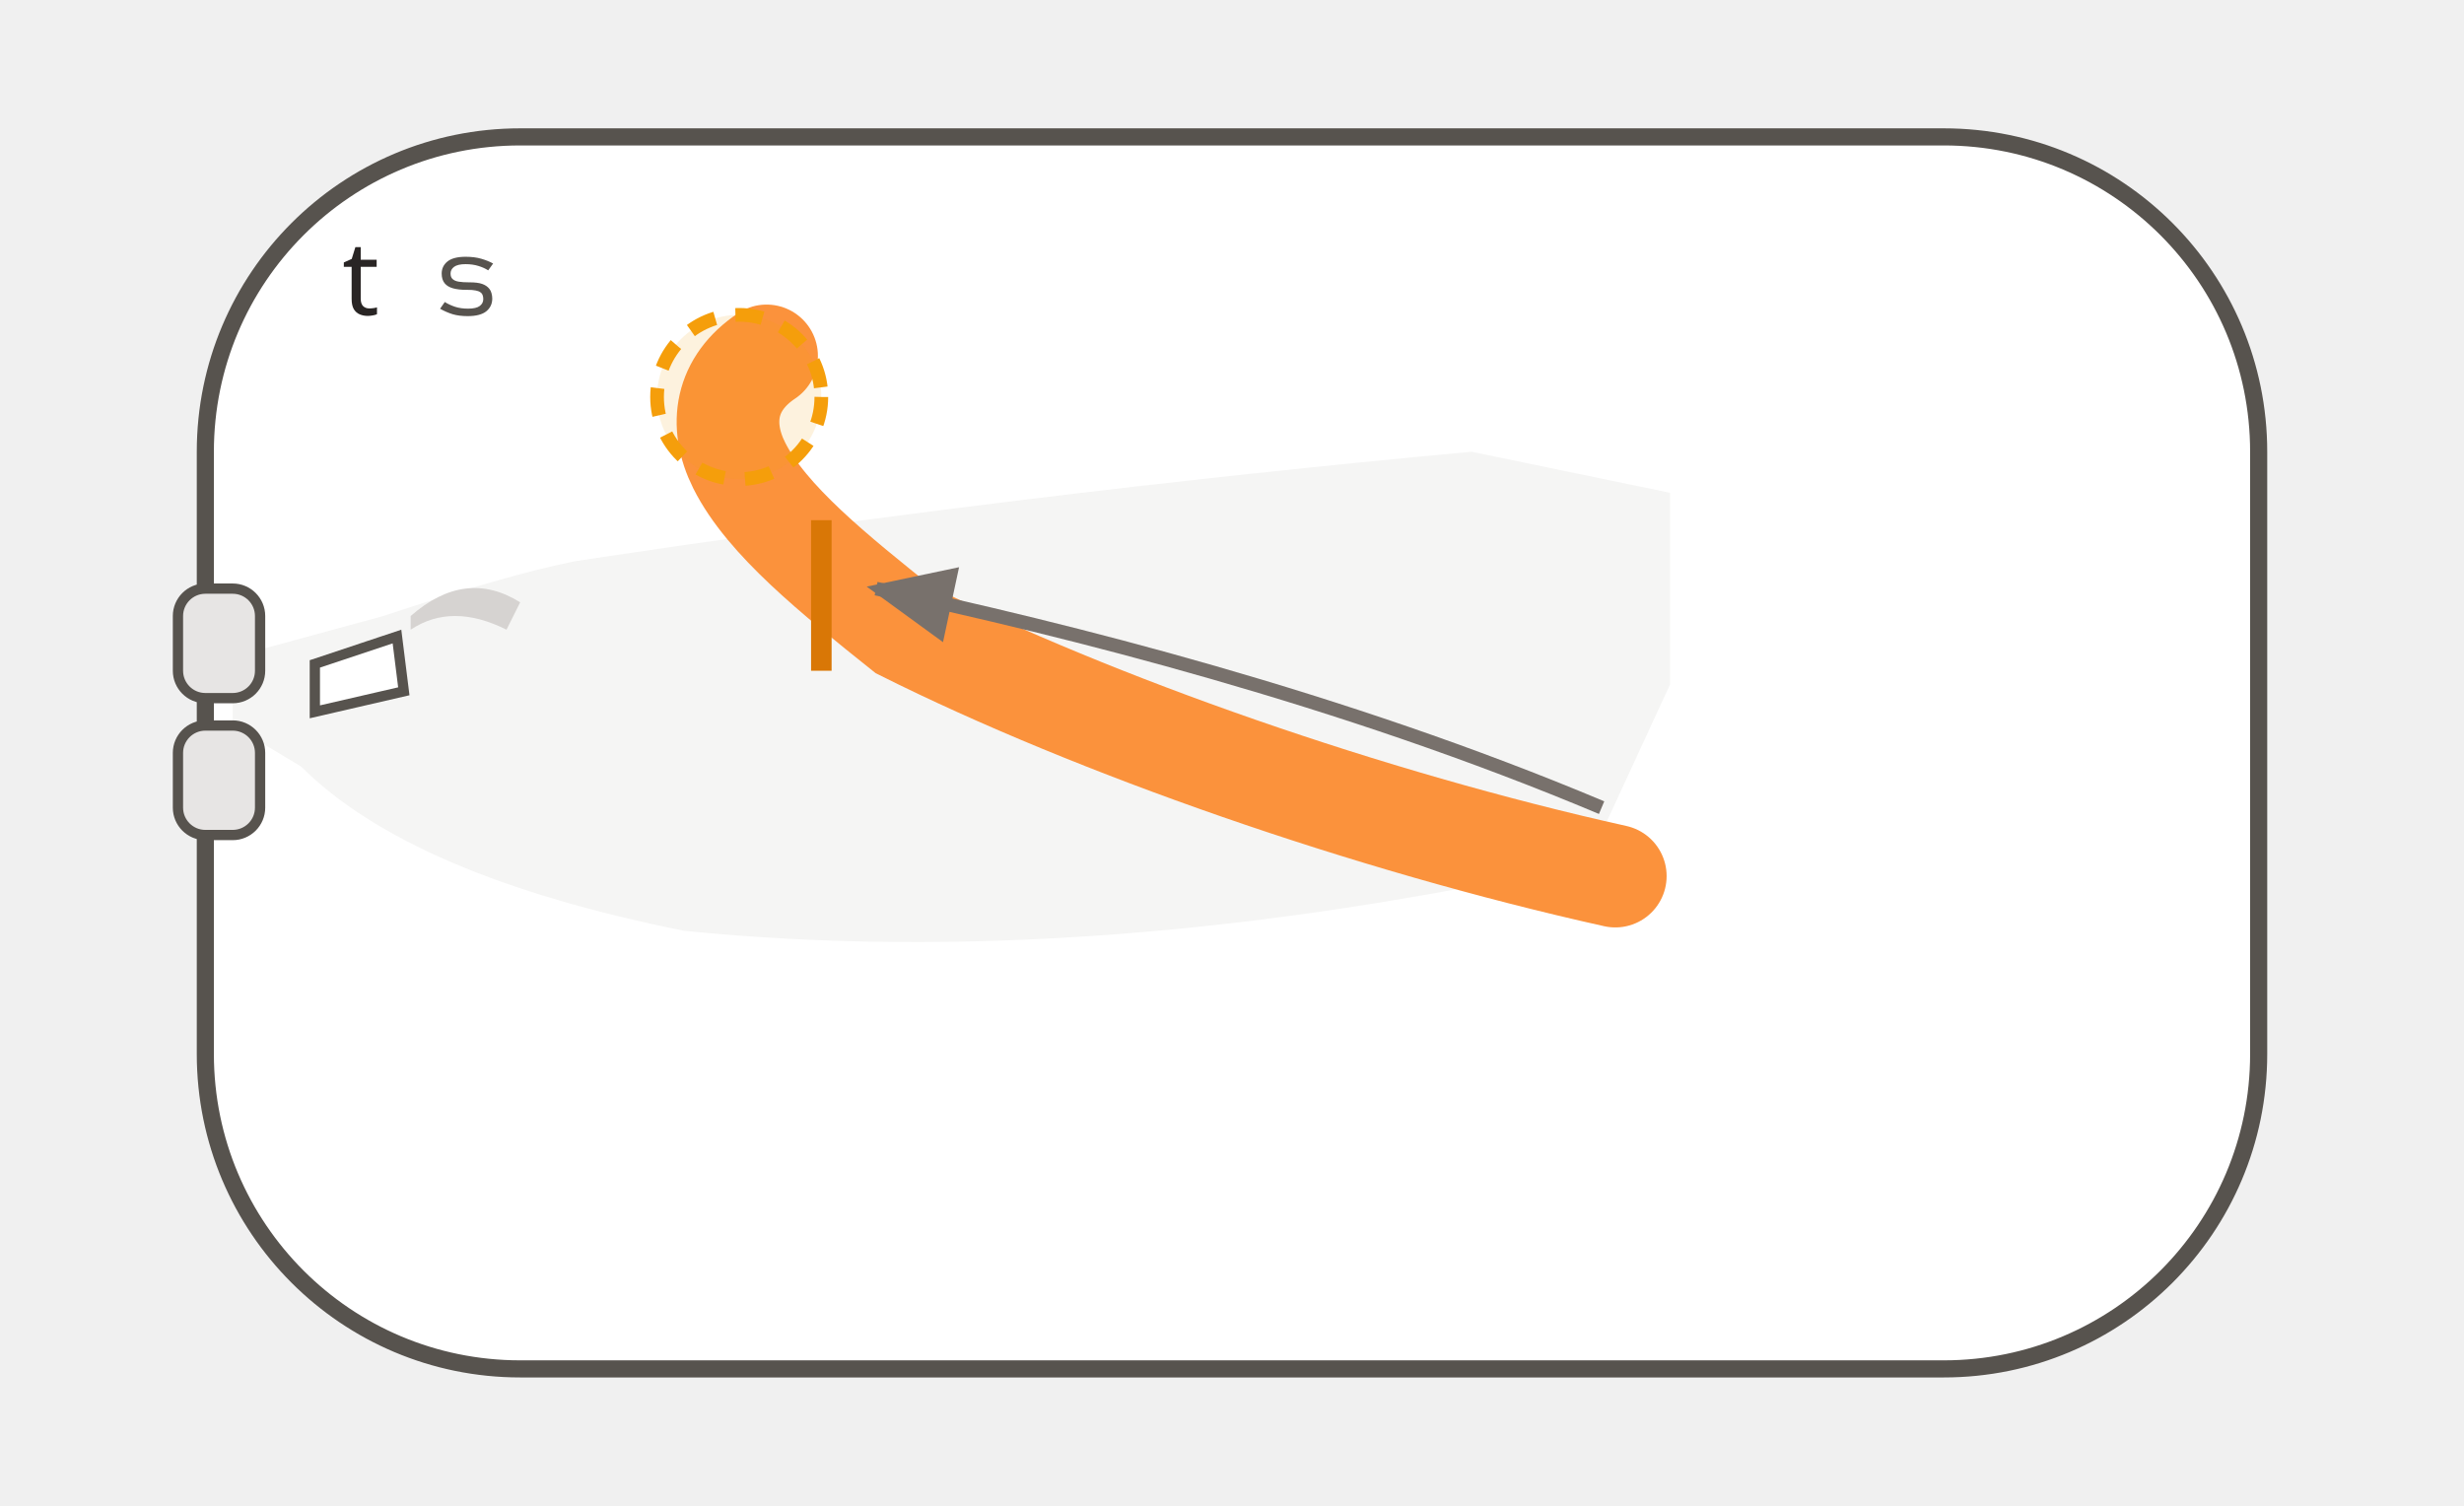
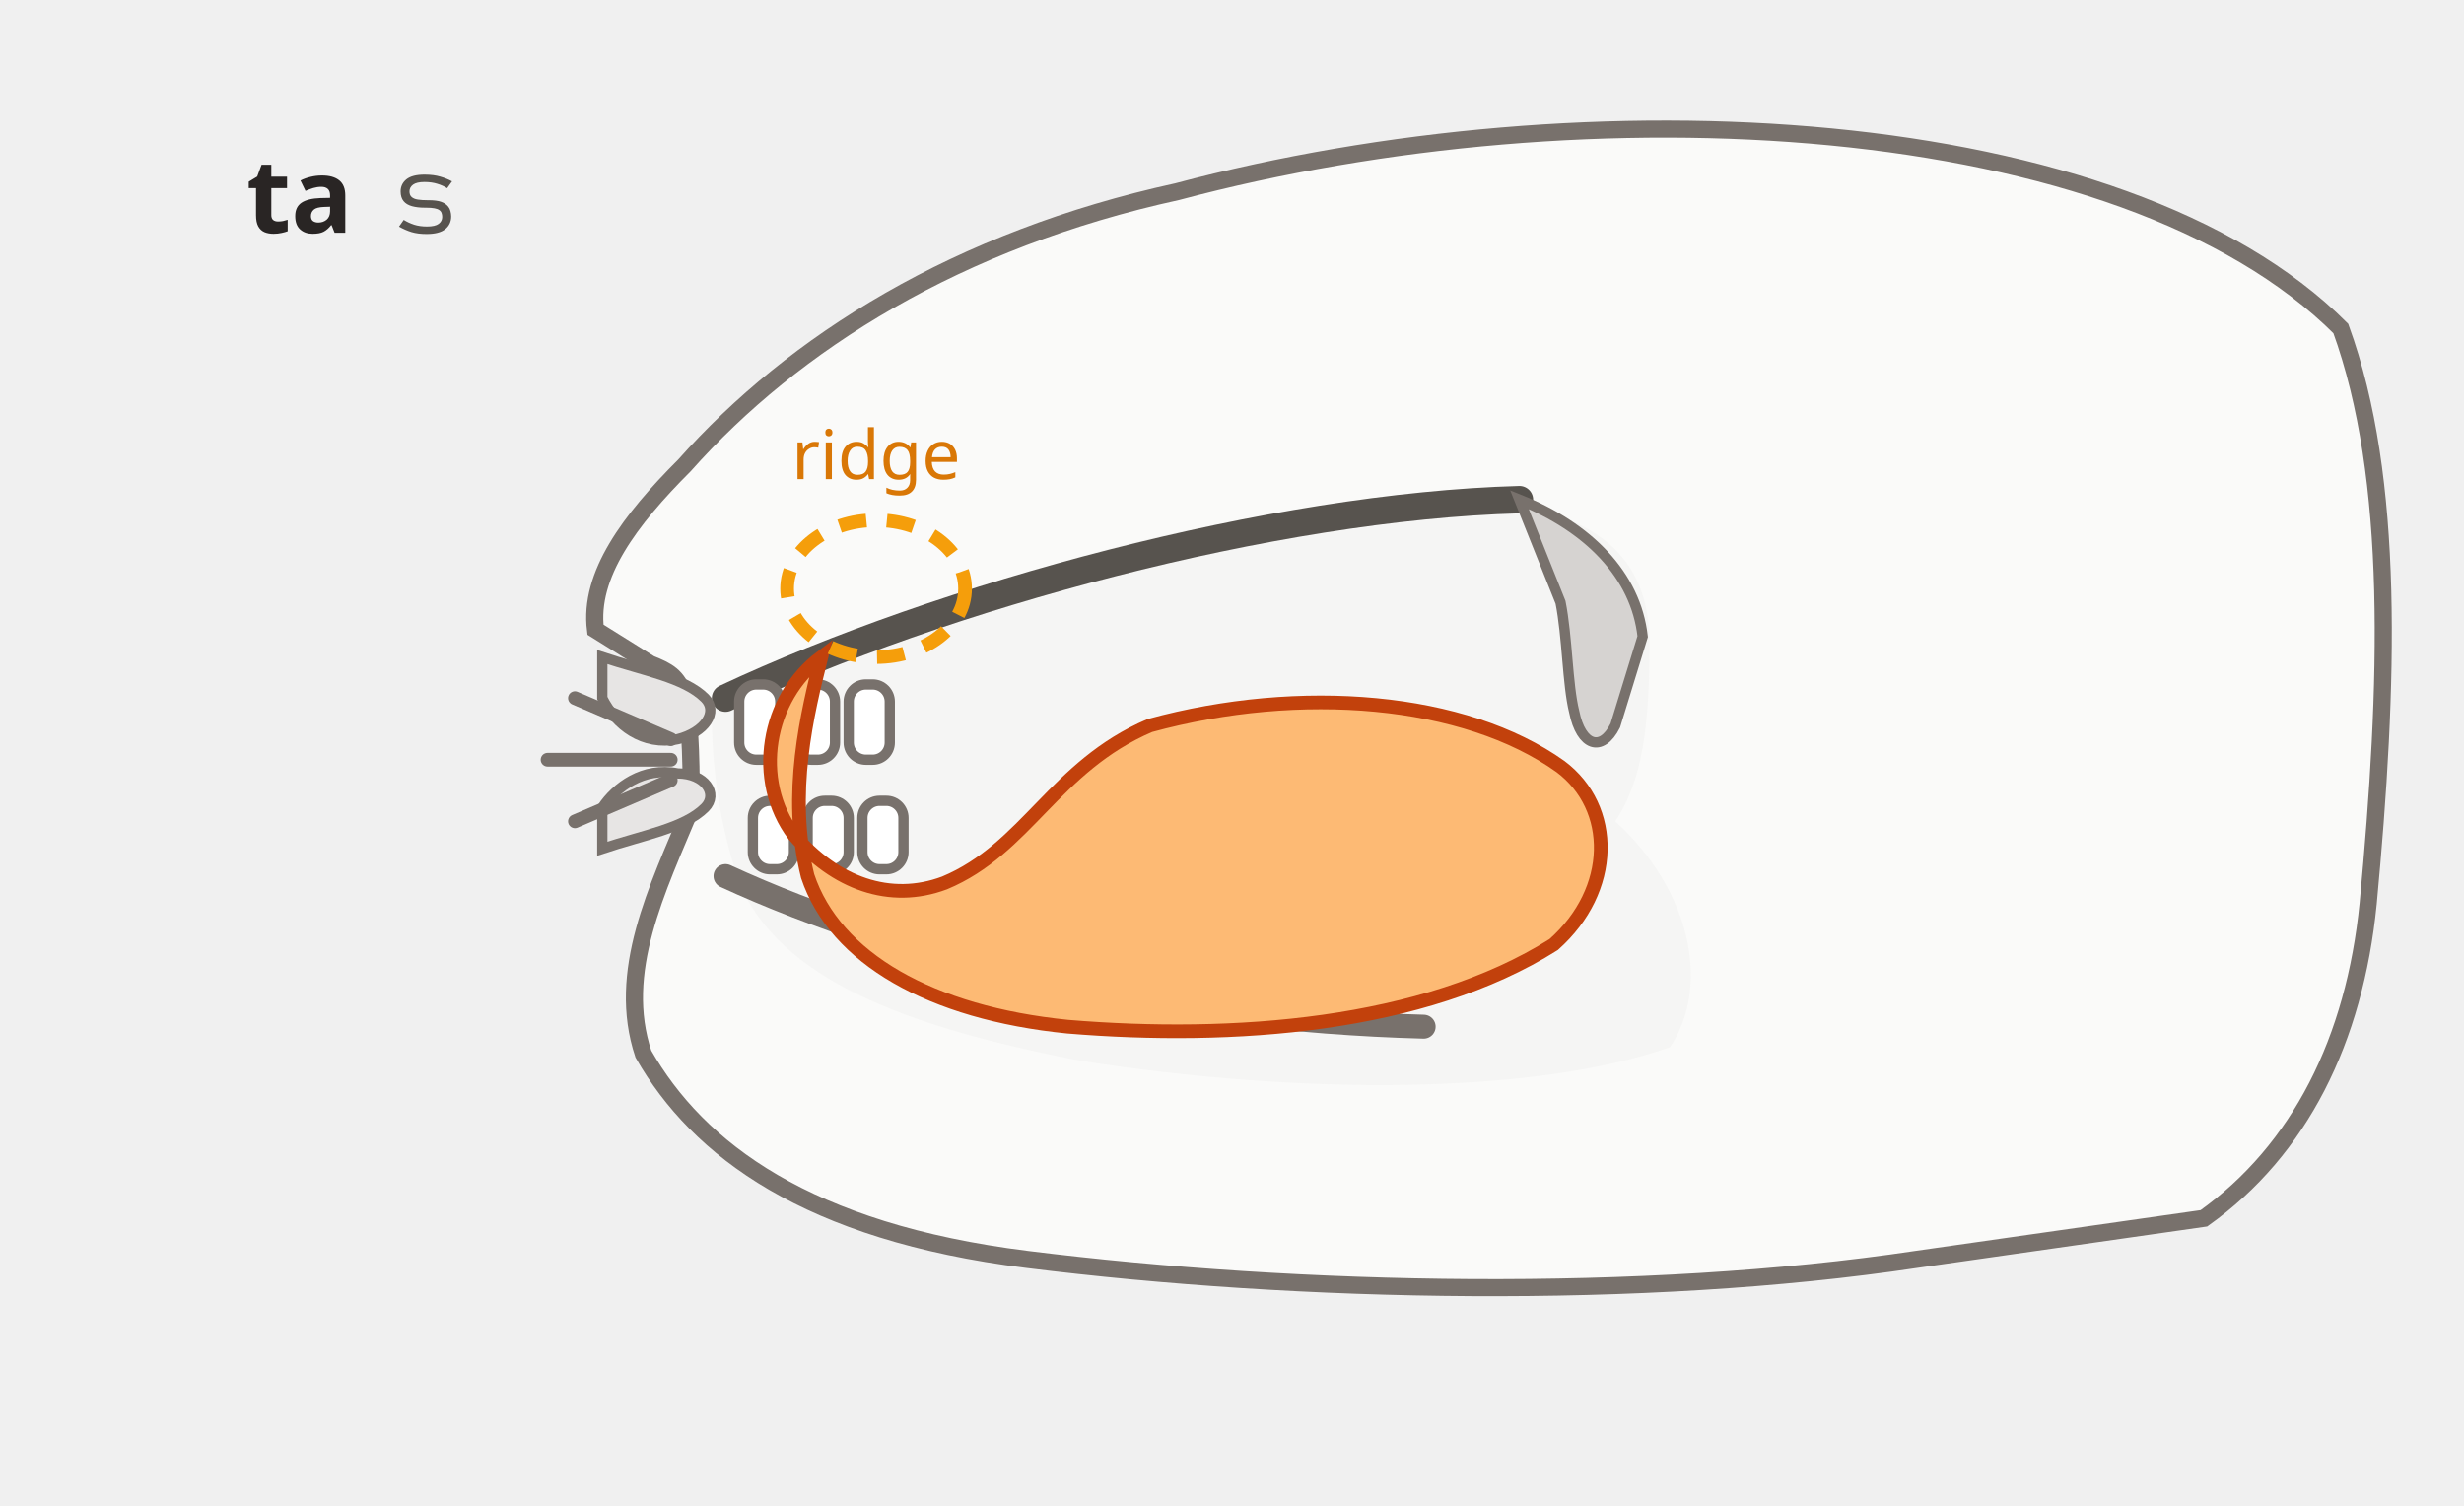
<svg xmlns="http://www.w3.org/2000/svg" viewBox="0 0 360 220" role="img">
-   <defs>
-     <marker id="arr" viewBox="0 0 10 10" refX="8" refY="4" markerWidth="7" markerHeight="7" orient="auto-start-reverse">
-       <path d="M0,0 L9,4 L0,8 z" fill="#78716c" />
-     </marker>
-   </defs>
-   <rect x="30" y="20" width="300" height="180" rx="46" fill="#ffffff" stroke="#57534e" stroke-width="2.5" />
-   <path d="M34,96 L56,90 Q74,84 84,82 Q150,72 215,66 L244,72 L244,100 L232,126 Q160,142 100,136 Q60,128 44,112 L34,106 Z" fill="#f5f5f4" />
-   <rect x="26" y="86" width="12" height="16" rx="4" fill="#e7e5e4" stroke="#57534e" stroke-width="1.5" />
-   <rect x="26" y="106" width="12" height="16" rx="4" fill="#e7e5e4" stroke="#57534e" stroke-width="1.5" />
-   <path d="M46,97 L58,93 L59,101 L46,104 Z" fill="#ffffff" stroke="#57534e" stroke-width="1.5" />
-   <path d="M60,90 Q68,83 76,88 L74,92 Q66,88 60,92 Z" fill="#d6d3d1" />
-   <path d="M236,128 C200,120 160,106 132,92 C122,84 112,76 108,68 C105,62 106,56 112,52" fill="none" stroke="#fb923c" stroke-width="15" stroke-linecap="round" />
-   <circle cx="108" cy="58" r="12" fill="#f59e0b22" stroke="#f59e0b" stroke-width="2" stroke-dasharray="4 3" />
-   <path d="M234,118 C196,102 156,92 128,86" fill="none" stroke="#78716c" stroke-width="2" marker-end="url(#arr)" />
-   <line x1="120" y1="76" x2="120" y2="98" stroke="#d97706" stroke-width="3" />
-   <text x="50" y="46" font-family="system-ui, sans-serif" font-size="15" fill="#292524">t</text>
-   <text x="64" y="46" font-family="'Noto Sans Malayalam', system-ui, sans-serif" font-size="15" fill="#57534e">ട</text>
+   <style>
+     .head { fill: #fafaf9; stroke: #78716c; stroke-width: 2.5 }
+     .cavity { fill: #f5f5f4 }
+     .palate { fill: none; stroke: #57534e; stroke-width: 4; stroke-linecap: round }
+     .velum { fill: #d6d3d1; stroke: #78716c; stroke-width: 1.5 }
+     .teeth { fill: #ffffff; stroke: #78716c; stroke-width: 1.5 }
+     .lip { fill: #e7e5e4; stroke: #78716c; stroke-width: 1.5 }
+     .jaw-line { fill: none; stroke: #78716c; stroke-width: 3.5; stroke-linecap: round }
+     .tongue { fill: #fdba74; stroke: #c2410c; stroke-width: 2 }
+     .air { fill: none; stroke: #78716c; stroke-width: 2; stroke-dasharray: 5 4 }
+     .air-head { fill: #78716c }
+     .zone { fill: none; stroke: #f59e0b; stroke-width: 2; stroke-dasharray: 4 3 }
+     .zone-label { font: 10px system-ui, sans-serif; fill: #d97706 }
+     .puff { fill: none; stroke: #78716c; stroke-width: 2; stroke-linecap: round }
+     .sound { font: 600 15px system-ui, sans-serif; fill: #292524 }
+     .sound-ml { font: 15px 'Noto Sans Malayalam', system-ui, sans-serif; fill: #57534e }
+     @media (prefers-color-scheme: dark) {
+       .head { fill: #1c1917; stroke: #a8a29e }
+       .cavity { fill: #292524 }
+       .palate { stroke: #a8a29e }
+       .velum { fill: #44403c; stroke: #a8a29e }
+       .teeth { fill: #44403c; stroke: #a8a29e }
+       .lip { fill: #44403c; stroke: #a8a29e }
+       .jaw-line { stroke: #a8a29e }
+       .tongue { fill: #c2410c; stroke: #fdba74 }
+       .air, .puff { stroke: #a8a29e }
+       .air-head { fill: #a8a29e }
+       .zone { stroke: #fbbf24 }
+       .zone-label { fill: #fbbf24 }
+       .sound { fill: #fafaf9 }
+       .sound-ml { fill: #d6d3d1 }
+     }
+     @media (prefers-reduced-motion: no-preference) {
+       .tongue {
+         animation: tap 3s ease-in-out infinite;
+         transform-origin: 150px 122px;
+       }
+       @keyframes tap {
+         0%, 10% { transform: translate(12px, 26px) rotate(26deg) }
+         35%, 50% { transform: none }
+         68%, 100% { transform: translate(12px, 26px) rotate(26deg) }
+       }
+       .puff { animation: burst 3s ease-in-out infinite }
+       @keyframes burst {
+         0%, 48% { opacity: 0 }
+         58% { opacity: 1 }
+         75% { opacity: 0 }
+         100% { opacity: 0 }
+       }
+     }
+   </style>
+   <path class="head" d="M342 48 C310 16 232 12 172 28 C140 35 116 50 100 68 C92 76 86 84 87 92 L95 97 C100 99 101 100 101 118 C96 130 90 142 94 154 C102 168 118 180 150 184 C190 189 240 190 280 184 L322 178 C336 168 344 152 346 132 C349 100 350 70 342 48 Z" />
+   <path class="cavity" d="M104 104 C130 88 174 73 214 73 C234 74 241 82 241 94 C241 106 240 114 236 120 C247 130 250 144 244 153 C224 160 190 160 158 155 C132 150 114 143 108 129 C105 120 104 112 104 104 Z" />
+   <path class="palate" d="M106 102 C138 87 186 74 222 73" />
+   <path class="velum" d="M222 73 C232 77 239 84 240 93 L236 106 C234 110 231 109 230 104 C229 100 229 93 228 88 Z" />
+   <rect class="teeth" x="108" y="100" width="6" height="11" rx="2.5" />
+   <rect class="teeth" x="116" y="100" width="6" height="11" rx="2.5" />
+   <rect class="teeth" x="124" y="100" width="6" height="11" rx="2.5" />
+   <path class="jaw-line" d="M106 128 C132 140 170 149 208 150" />
+   <rect class="teeth" x="110" y="117" width="6" height="10" rx="2.5" />
+   <rect class="teeth" x="118" y="117" width="6" height="10" rx="2.5" />
+   <rect class="teeth" x="126" y="117" width="6" height="10" rx="2.5" />
+   <path class="lip" d="M88 96 C94 98 100 99 103 102 C105 104 103 107 99 108 C94 109 90 106 88 102 Z" />
+   <path class="lip" d="M88 124 C94 122 100 121 103 118 C105 116 103 113 99 113 C94 112 90 115 88 118 Z" />
+   <g class="tongue">
+     <path d="M120 96 C112 102 110 114 116 122 C122 129 130 132 138 129 C150 124 154 112 168 106 C190 100 214 102 228 112 C236 118 236 130 227 138 C208 150 180 152 156 150 C136 148 122 140 118 128 C115 116 118 104 120 96 Z" />
+   </g>
+   <g class="puff">
+     <path d="M98 108 L84 102" />
+     <path d="M98 111 L80 111" />
+     <path d="M98 114 L84 120" />
+   </g>
+   <ellipse class="zone" cx="128" cy="86" rx="13" ry="10" />
+   <text class="zone-label" x="128" y="70" text-anchor="middle">ridge</text>
+   <text class="sound" x="36" y="34">ta</text>
+   <text class="sound-ml" x="58" y="34">ട</text>
</svg>
